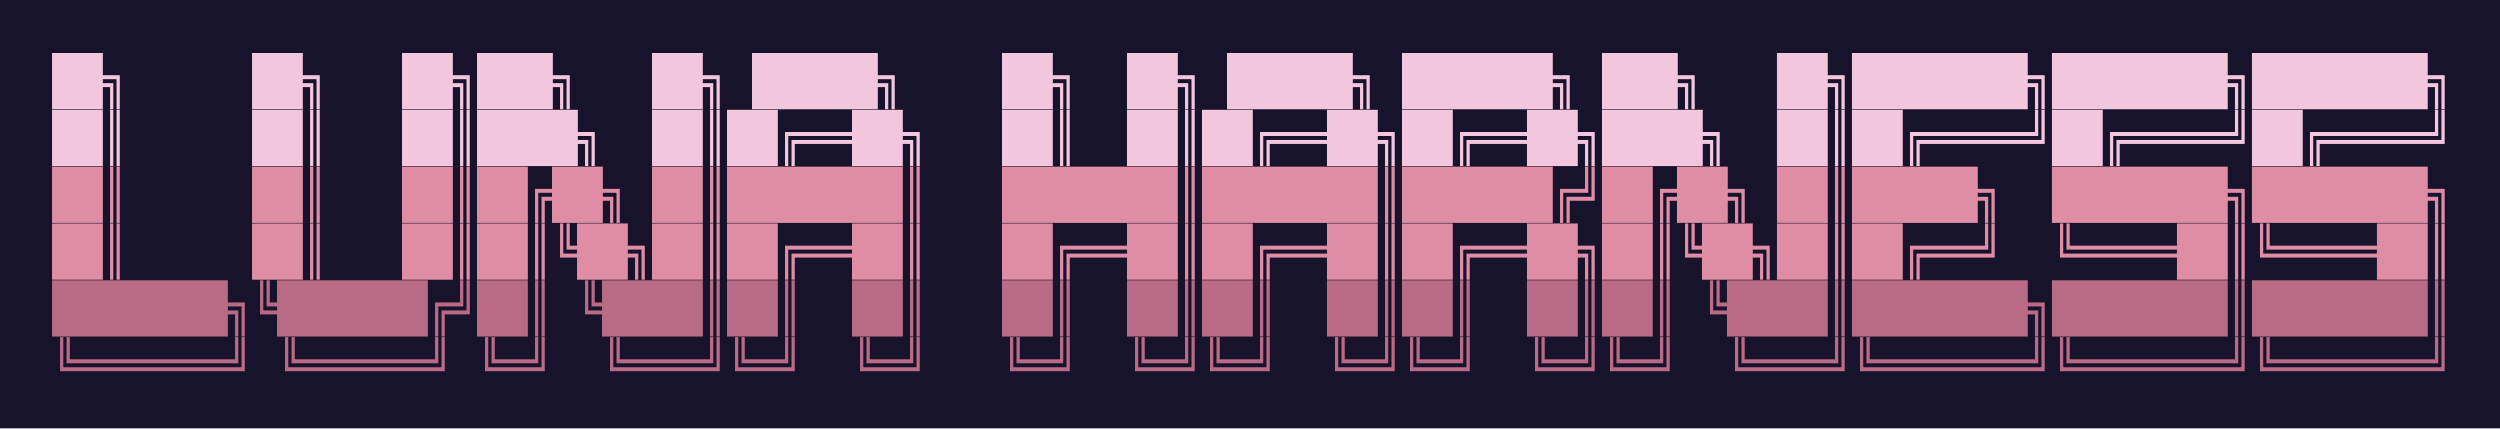
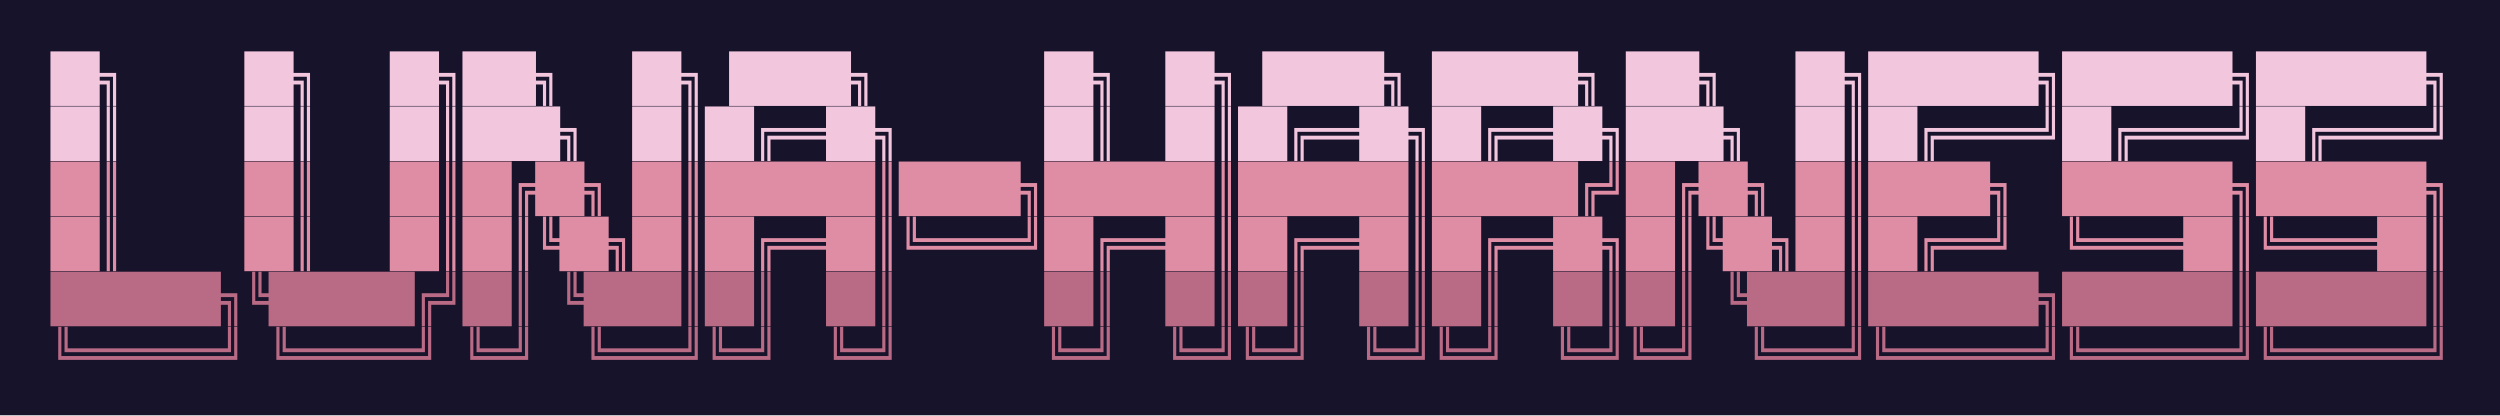
- <svg xmlns="http://www.w3.org/2000/svg" width="1144" height="196" viewBox="0 0 1144 196" role="img" aria-labelledby="title description">
-   <rect width="1144" height="196" fill="#17132b" />
-   <g font-family="'DejaVu Sans Mono','Liberation Mono',Consolas,monospace" font-size="19" transform="translate(0 -2) scale(1 1.140351)" xml:space="preserve">
-     <text x="24" y="40.85" fill="#F2C6DD">██╗     ██╗   ██╗███╗   ██╗ █████╗    ██╗  ██╗ █████╗ ██████╗ ███╗   ██╗███████╗███████╗███████╗</text>
-     <text x="24" y="63.65" fill="#F2C6DD">██║     ██║   ██║████╗  ██║██╔══██╗   ██║  ██║██╔══██╗██╔══██╗████╗  ██║██╔════╝██╔════╝██╔════╝</text>
-     <text x="24" y="86.45" fill="#DF8DA5">██║     ██║   ██║██╔██╗ ██║███████║   ███████║███████║██████╔╝██╔██╗ ██║█████╗  ███████╗███████╗</text>
-     <text x="24" y="109.25" fill="#DF8DA5">██║     ██║   ██║██║╚██╗██║██╔══██║   ██╔══██║██╔══██║██╔══██╗██║╚██╗██║██╔══╝  ╚════██║╚════██║</text>
-     <text x="24" y="132.05" fill="#B96A84">███████╗╚██████╔╝██║ ╚████║██║  ██║   ██║  ██║██║  ██║██║  ██║██║ ╚████║███████╗███████║███████║</text>
-     <text x="24" y="154.85" fill="#B96A84">╚══════╝ ╚═════╝ ╚═╝  ╚═══╝╚═╝  ╚═╝   ╚═╝  ╚═╝╚═╝  ╚═╝╚═╝  ╚═╝╚═╝  ╚═══╝╚══════╝╚══════╝╚══════╝</text>
+ <svg xmlns="http://www.w3.org/2000/svg" width="1180" height="196" viewBox="0 0 1180 196" role="img" aria-labelledby="title description">
+   <rect width="1180" height="196" fill="#17132b" />
+   <g font-family="'DejaVu Sans Mono','Liberation Mono',Consolas,monospace" font-size="19" xml:space="preserve" transform="translate(0 -2) scale(1 1.140351)">
+     <text x="24" y="40.85" fill="#F2C6DD">██╗     ██╗   ██╗███╗   ██╗ █████╗       ██╗  ██╗ █████╗ ██████╗ ███╗   ██╗███████╗███████╗███████╗</text>
+     <text x="24" y="63.65" fill="#F2C6DD">██║     ██║   ██║████╗  ██║██╔══██╗      ██║  ██║██╔══██╗██╔══██╗████╗  ██║██╔════╝██╔════╝██╔════╝</text>
+     <text x="24" y="86.45" fill="#DF8DA5">██║     ██║   ██║██╔██╗ ██║███████║█████╗███████║███████║██████╔╝██╔██╗ ██║█████╗  ███████╗███████╗</text>
+     <text x="24" y="109.25" fill="#DF8DA5">██║     ██║   ██║██║╚██╗██║██╔══██║╚════╝██╔══██║██╔══██║██╔══██╗██║╚██╗██║██╔══╝  ╚════██║╚════██║</text>
+     <text x="24" y="132.05" fill="#B96A84">███████╗╚██████╔╝██║ ╚████║██║  ██║      ██║  ██║██║  ██║██║  ██║██║ ╚████║███████╗███████║███████║</text>
+     <text x="24" y="154.85" fill="#B96A84">╚══════╝ ╚═════╝ ╚═╝  ╚═══╝╚═╝  ╚═╝      ╚═╝  ╚═╝╚═╝  ╚═╝╚═╝  ╚═╝╚═╝  ╚═══╝╚══════╝╚══════╝╚══════╝</text>
  </g>
</svg>
